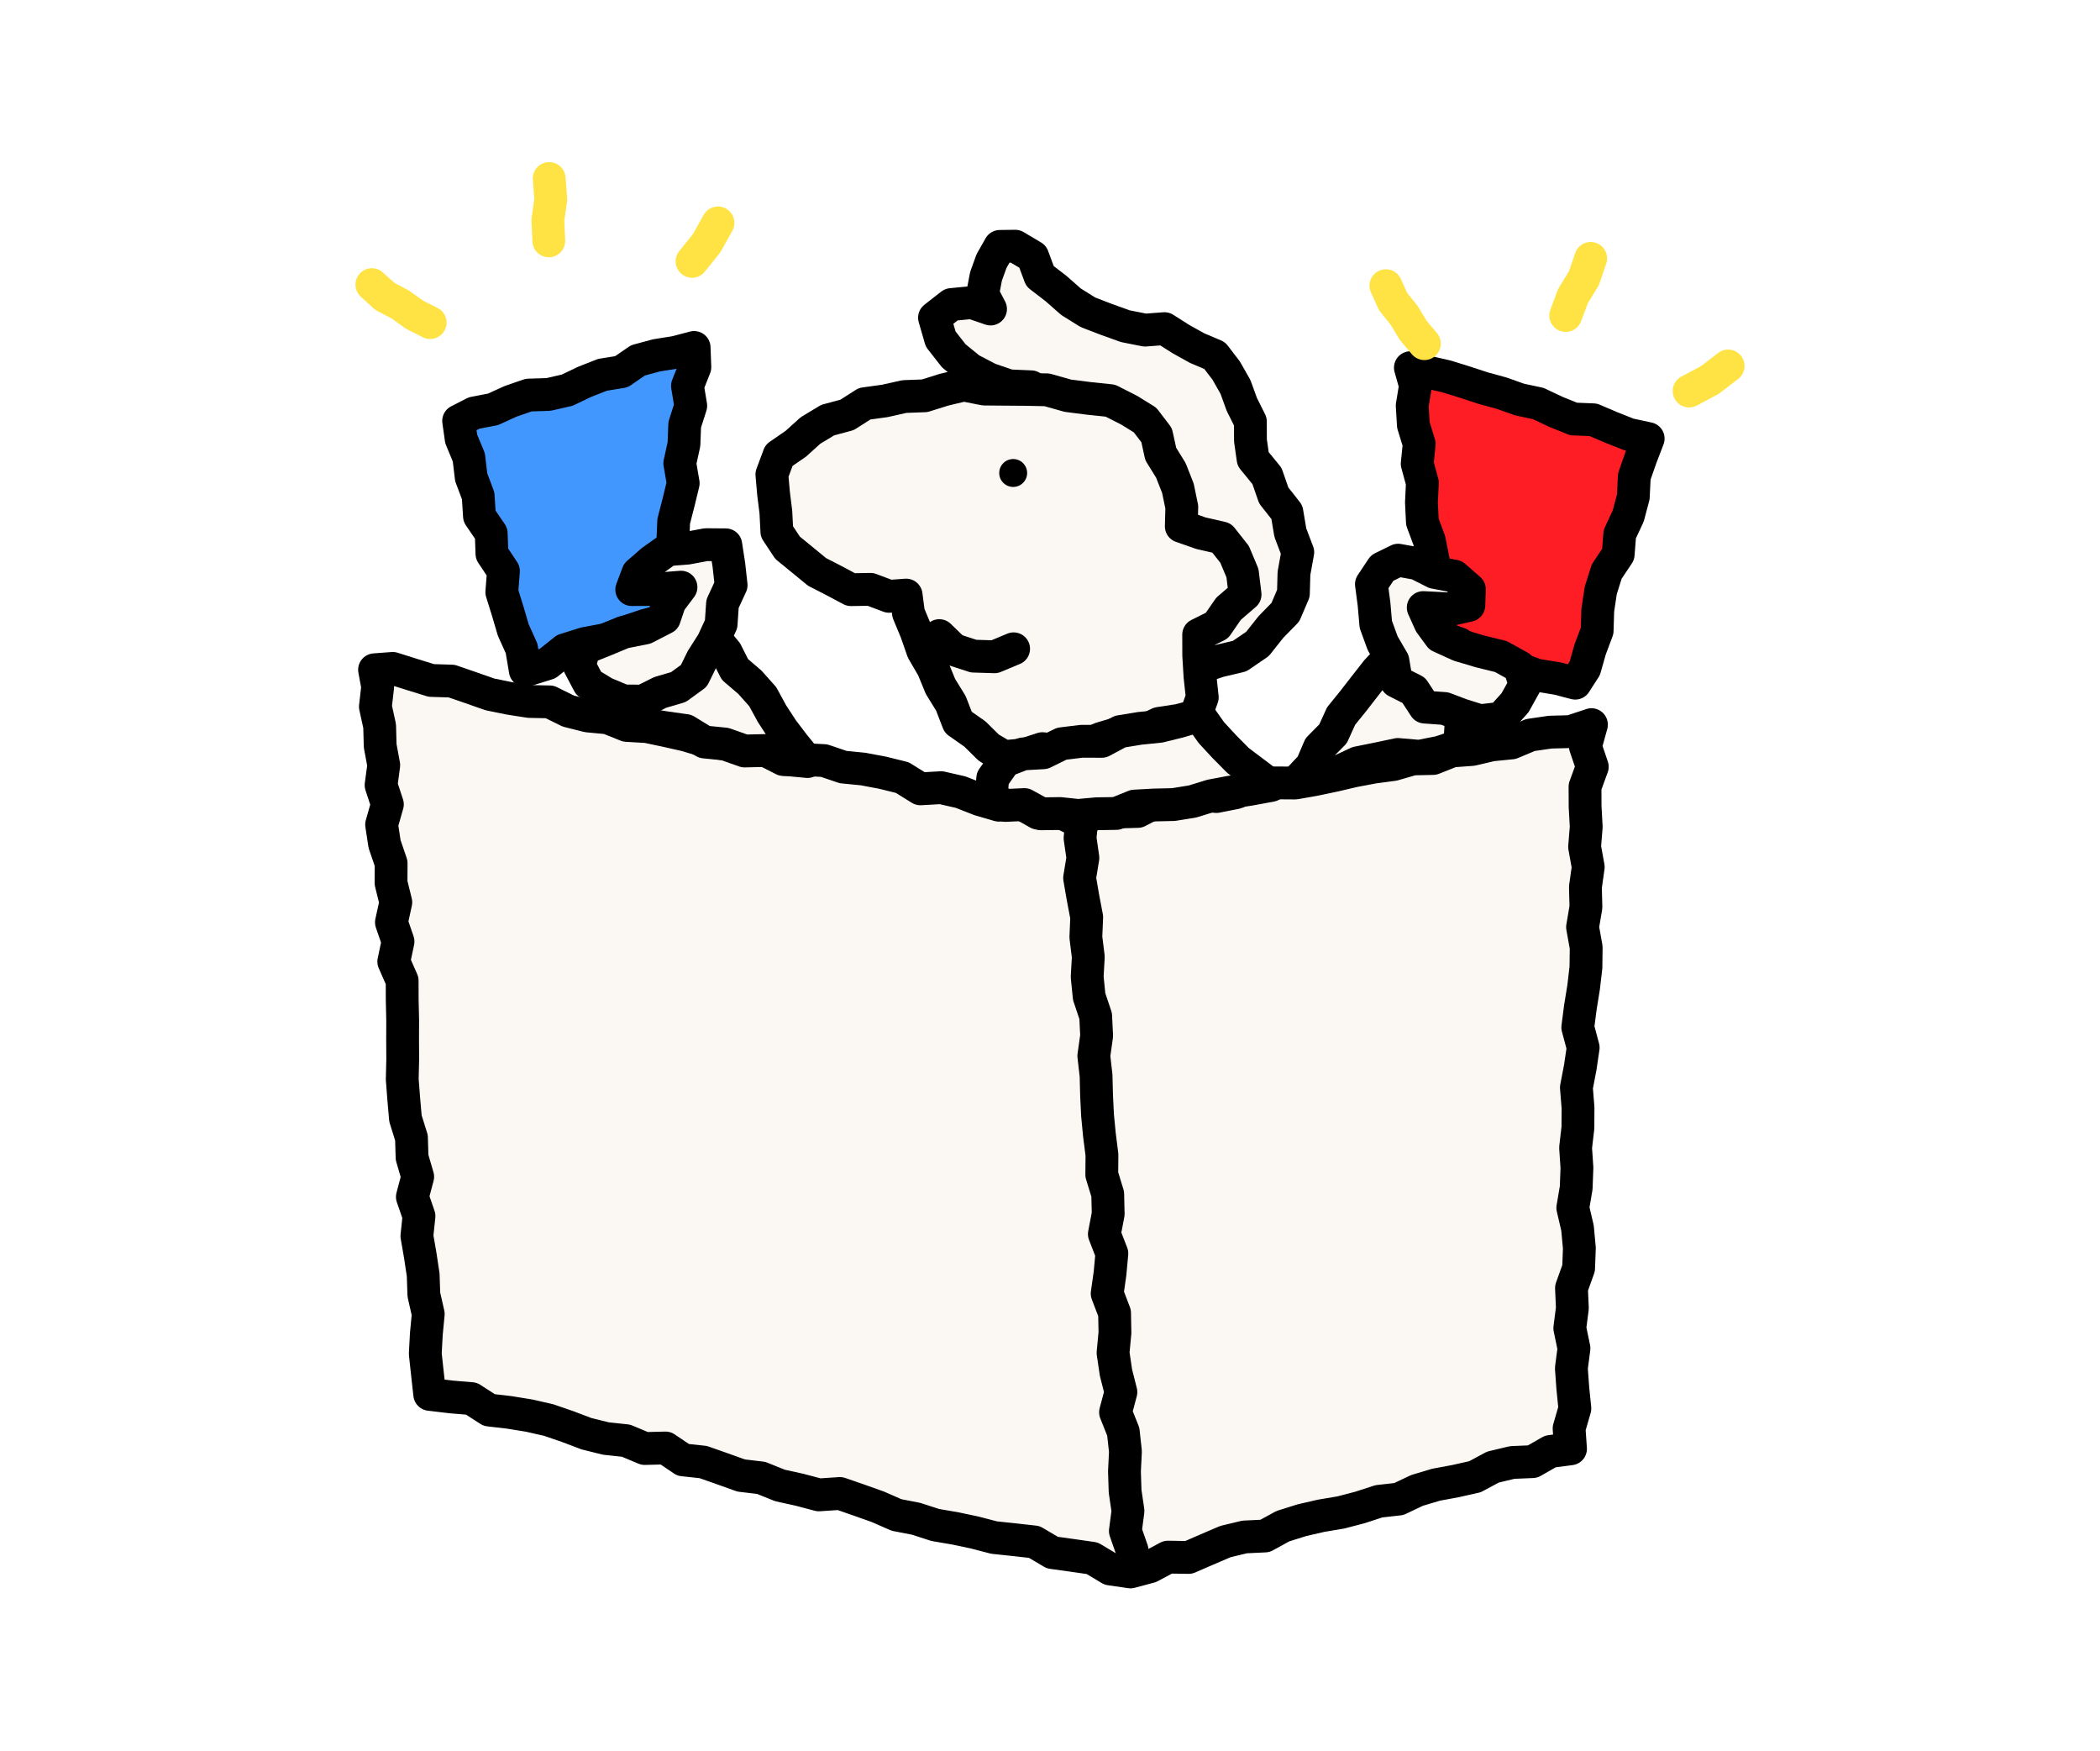
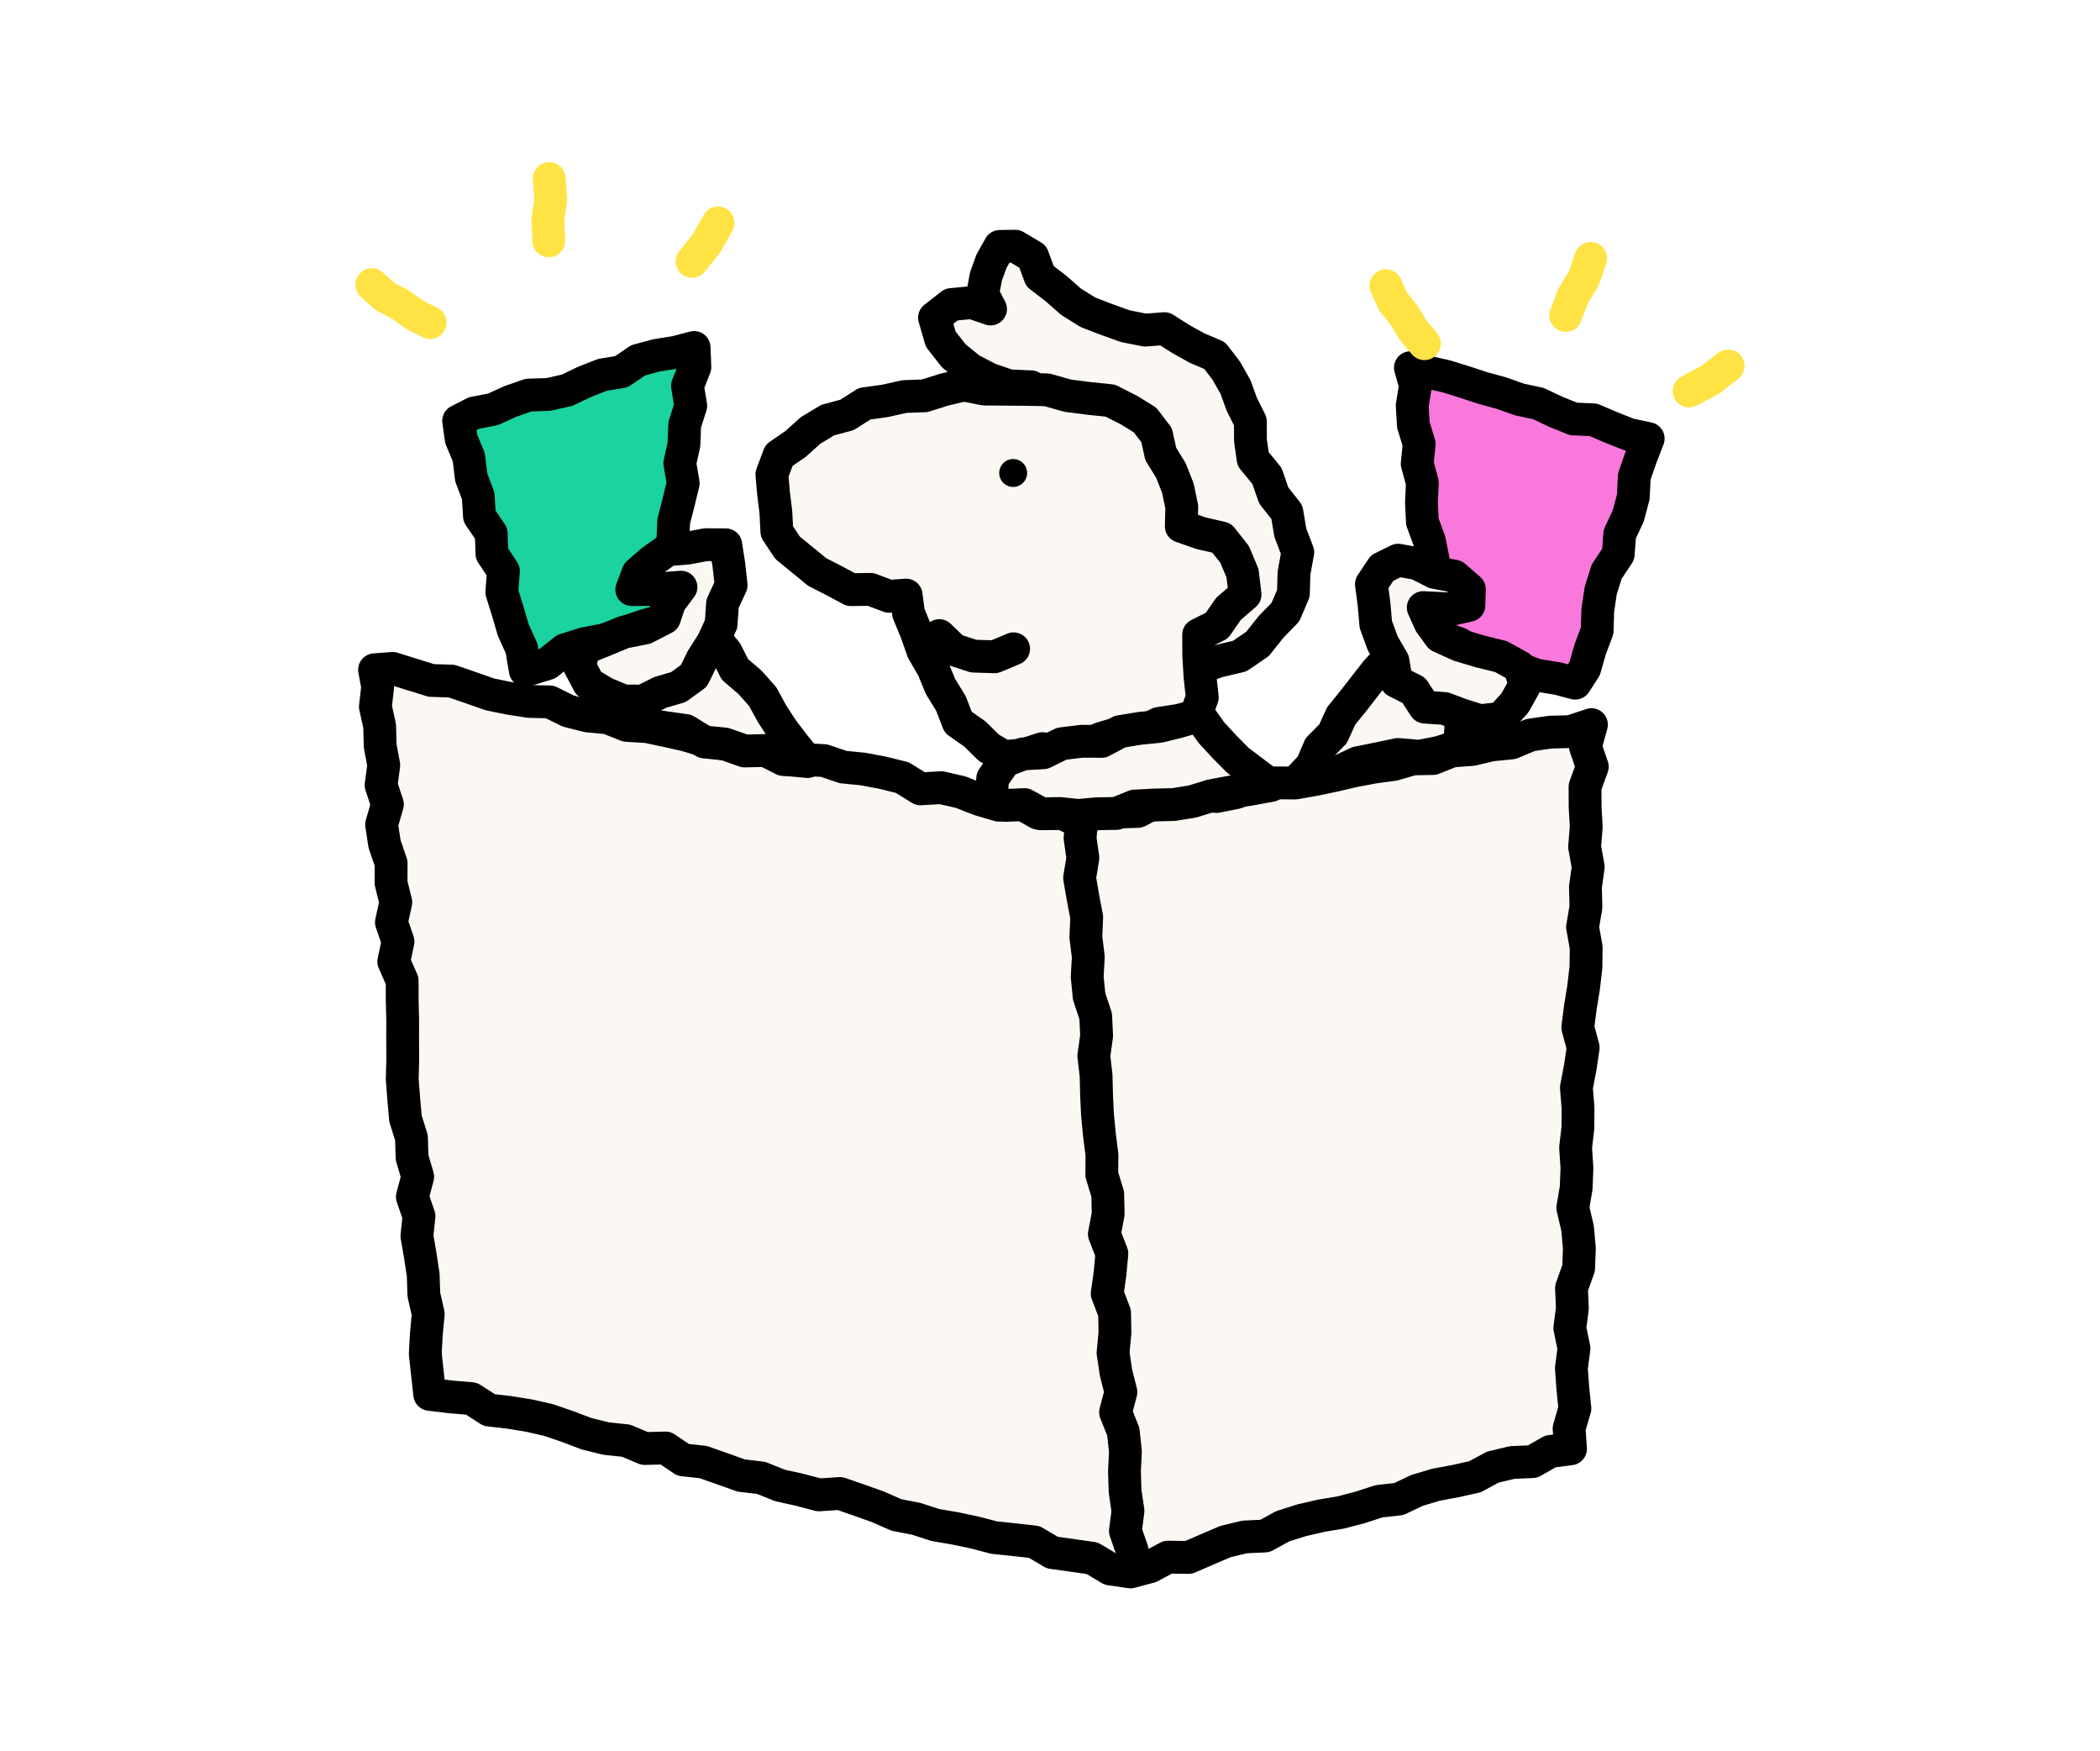
<svg xmlns="http://www.w3.org/2000/svg" width="96" height="80" viewBox="0 0 96 80" fill="none">
-   <path d="M30.46 28.32L29.484 28.585L28.578 28.888L27.687 29.232L26.736 29.41L25.823 29.696L25.033 30.327L24.014 30.645L23.843 29.631L23.465 28.797L23.209 27.928L22.94 27.064L23.015 26.1L22.489 25.309L22.456 24.377L21.918 23.589L21.86 22.662L21.541 21.813L21.432 20.901L21.083 20.058L20.966 19.237L21.677 18.874L22.539 18.708L23.342 18.342L24.168 18.056L25.072 18.028L25.927 17.833L26.723 17.452L27.54 17.131L28.41 16.989L29.165 16.469L30.011 16.241L30.884 16.102L31.731 15.88L31.766 16.779L31.427 17.636L31.577 18.546L31.301 19.41L31.267 20.301L31.076 21.174L31.232 22.085L31.021 22.956L30.797 23.826L30.76 24.716L30.571 25.59L30.579 26.486L30.459 27.369L30.46 28.32Z" fill="#4297FE" />
-   <path d="M30.46 28.32L29.484 28.585L28.578 28.888L27.687 29.232L26.736 29.41L25.823 29.696L25.033 30.327L24.014 30.645L23.843 29.631L23.465 28.797L23.209 27.928L22.94 27.064L23.015 26.1L22.489 25.309L22.456 24.377L21.918 23.589L21.86 22.662L21.541 21.813L21.432 20.901L21.083 20.058L20.966 19.237L21.677 18.874L22.539 18.708L23.342 18.342L24.168 18.056L25.072 18.028L25.927 17.833L26.723 17.452L27.54 17.131L28.41 16.989L29.165 16.469L30.011 16.241L30.884 16.102L31.731 15.88L31.766 16.779L31.427 17.636L31.577 18.546L31.301 19.41L31.267 20.301L31.076 21.174L31.232 22.085L31.021 22.956L30.797 23.826L30.76 24.716L30.571 25.59L30.579 26.486L30.459 27.369L30.46 28.32Z" stroke="black" stroke-width="1.5" stroke-linecap="round" stroke-linejoin="round" />
-   <path d="M54.764 30.538L55.712 30.213L56.673 29.985L57.486 29.429L58.1 28.655L58.759 27.981L59.127 27.12L59.153 26.2L59.327 25.239L58.987 24.346L58.829 23.406L58.229 22.645L57.918 21.751L57.284 20.977L57.164 20.135L57.16 19.264L56.77 18.486L56.479 17.684L56.056 16.94L55.529 16.25L54.721 15.907L53.988 15.499L53.233 15.02L52.346 15.087L51.443 14.908L50.583 14.599L49.735 14.273L48.962 13.791L48.28 13.191L47.542 12.623L47.209 11.726L46.411 11.252L45.707 11.261L45.326 11.934L45.075 12.629L44.921 13.434L45.282 14.123L44.426 13.828L43.49 13.918L42.72 14.519L43.003 15.497L43.603 16.263L44.35 16.872L45.21 17.321L46.13 17.634L47.136 17.678L47.564 18.523L48.145 19.261L48.46 20.16L49.02 20.912L49.58 21.664L49.854 22.587L50.559 23.251L51.053 24.041L51.293 24.986L51.787 25.776L52.416 26.488L52.83 27.327L53.507 28.009L53.918 28.851L54.319 29.7L54.764 30.538Z" fill="#FBF8F4" />
-   <path d="M54.764 30.538L55.712 30.213L56.673 29.985L57.486 29.429L58.1 28.655L58.759 27.981L59.127 27.12L59.153 26.2L59.327 25.239L58.987 24.346L58.829 23.406L58.229 22.645L57.918 21.751L57.284 20.977L57.164 20.135L57.16 19.264L56.77 18.486L56.479 17.684L56.056 16.94L55.529 16.25L54.721 15.907L53.988 15.499L53.233 15.02L52.346 15.087L51.443 14.908L50.583 14.599L49.735 14.273L48.962 13.791L48.28 13.191L47.542 12.623L47.209 11.726L46.411 11.252L45.707 11.261L45.326 11.934L45.075 12.629L44.921 13.434L45.282 14.123L44.426 13.828L43.49 13.918L42.72 14.519L43.003 15.497L43.603 16.263L44.35 16.872L45.21 17.321L46.13 17.634L47.136 17.678L47.564 18.523L48.145 19.261L48.46 20.16L49.02 20.912L49.58 21.664L49.854 22.587L50.559 23.251L51.053 24.041L51.293 24.986L51.787 25.776L52.416 26.488L52.83 27.327L53.507 28.009L53.918 28.851L54.319 29.7L54.764 30.538Z" stroke="black" stroke-width="1.5" stroke-linecap="round" stroke-linejoin="round" />
-   <path d="M17.122 30.61L17.265 31.388L17.161 32.297L17.355 33.183L17.379 34.083L17.543 34.97L17.421 35.883L17.709 36.761L17.445 37.685L17.58 38.575L17.88 39.451L17.876 40.352L18.094 41.237L17.894 42.154L18.195 43.031L18.001 43.949L18.384 44.819L18.387 45.72L18.408 46.62L18.405 47.522L18.41 48.423L18.388 49.327L18.457 50.223L18.535 51.118L18.81 51.998L18.837 52.898L19.095 53.78L18.851 54.701L19.154 55.579L19.058 56.489L19.212 57.378L19.346 58.269L19.376 59.169L19.577 60.054L19.49 60.963L19.441 61.87L19.538 62.766L19.645 63.727L20.627 63.844L21.552 63.921L22.364 64.444L23.282 64.55L24.188 64.697L25.082 64.9L25.951 65.199L26.812 65.525L27.699 65.745L28.619 65.843L29.473 66.201L30.424 66.177L31.229 66.721L32.148 66.82L33.015 67.125L33.882 67.435L34.798 67.544L35.655 67.889L36.549 68.086L37.435 68.32L38.396 68.256L39.265 68.557L40.131 68.865L40.982 69.238L41.882 69.413L42.755 69.696L43.661 69.851L44.557 70.04L45.443 70.271L46.365 70.368L47.282 70.471L48.105 70.958L49.017 71.085L49.929 71.216L50.751 71.707L51.68 71.841L52.572 71.603L53.391 71.165L54.336 71.18L55.176 70.815L56.017 70.455L56.898 70.243L57.827 70.199L58.644 69.751L59.509 69.479L60.394 69.275L61.292 69.124L62.171 68.895L63.033 68.614L63.946 68.511L64.778 68.116L65.647 67.856L66.542 67.69L67.427 67.491L68.246 67.051L69.129 66.84L70.059 66.801L70.874 66.336L71.795 66.215L71.73 65.285L71.994 64.374L71.901 63.454L71.834 62.535L71.953 61.621L71.762 60.7L71.88 59.786L71.839 58.868L72.165 57.96L72.2 57.044L72.115 56.125L71.899 55.202L72.054 54.289L72.089 53.374L72.027 52.455L72.133 51.541L72.138 50.623L72.064 49.704L72.239 48.792L72.374 47.879L72.127 46.954L72.245 46.041L72.393 45.127L72.5 44.212L72.511 43.295L72.345 42.373L72.5 41.459L72.476 40.541L72.605 39.627L72.439 38.706L72.513 37.791L72.462 36.871L72.458 35.953L72.79 35.044L72.475 34.117L72.752 33.118L71.791 33.437L70.867 33.461L69.962 33.593L69.099 33.954L68.187 34.044L67.296 34.253L66.379 34.32L65.512 34.665L64.587 34.685L63.704 34.94L62.797 35.061L61.898 35.23L61.006 35.439L60.111 35.627L59.211 35.786L58.281 35.78L57.368 35.869L56.503 36.227L55.605 36.404L54.659 36.3L53.775 36.555L52.862 36.647L52.013 37.085L51.087 37.111L50.163 37.145L49.278 37.513L48.407 37.107L47.458 37.166L46.622 36.693L45.663 36.8L44.781 36.542L43.916 36.203L43.024 35.999L42.076 36.052L41.25 35.538L40.361 35.318L39.461 35.148L38.544 35.057L37.671 34.761L36.745 34.713L35.809 34.712L34.965 34.278L34.078 34.044L33.149 34.006L32.244 33.865L31.363 33.599L30.47 33.397L29.574 33.208L28.648 33.154L27.785 32.808L26.866 32.721L25.977 32.497L25.13 32.078L24.197 32.059L23.291 31.918L22.393 31.735L21.522 31.429L20.648 31.128L19.718 31.099L18.839 30.827L17.953 30.548L17.122 30.61Z" fill="#9C81F6" />
-   <path d="M17.122 30.61L17.265 31.388L17.161 32.297L17.355 33.183L17.379 34.083L17.543 34.97L17.421 35.883L17.709 36.761L17.445 37.685L17.58 38.575L17.88 39.451L17.876 40.352L18.094 41.237L17.894 42.154L18.195 43.031L18.001 43.949L18.384 44.819L18.387 45.72L18.408 46.62L18.405 47.522L18.41 48.423L18.388 49.327L18.457 50.223L18.535 51.118L18.81 51.998L18.837 52.898L19.095 53.78L18.851 54.701L19.154 55.579L19.058 56.489L19.212 57.378L19.346 58.269L19.376 59.169L19.577 60.054L19.49 60.963L19.441 61.87L19.538 62.766L19.645 63.727L20.627 63.844L21.552 63.921L22.364 64.444L23.282 64.55L24.188 64.697L25.082 64.9L25.951 65.199L26.812 65.525L27.699 65.745L28.619 65.843L29.473 66.201L30.424 66.177L31.229 66.721L32.148 66.82L33.015 67.125L33.882 67.435L34.798 67.544L35.655 67.889L36.549 68.086L37.435 68.32L38.396 68.256L39.265 68.557L40.131 68.865L40.982 69.238L41.882 69.413L42.755 69.696L43.661 69.851L44.557 70.04L45.443 70.271L46.365 70.368L47.282 70.471L48.105 70.958L49.017 71.085L49.929 71.216L50.751 71.707L51.68 71.841L52.572 71.603L53.391 71.165L54.336 71.18L55.176 70.815L56.017 70.455L56.898 70.243L57.827 70.199L58.644 69.751L59.509 69.479L60.394 69.275L61.292 69.124L62.171 68.895L63.033 68.614L63.946 68.511L64.778 68.116L65.647 67.856L66.542 67.69L67.427 67.491L68.246 67.051L69.129 66.84L70.059 66.801L70.874 66.336L71.795 66.215L71.73 65.285L71.994 64.374L71.901 63.454L71.834 62.535L71.953 61.621L71.762 60.7L71.88 59.786L71.839 58.868L72.165 57.96L72.2 57.044L72.115 56.125L71.899 55.202L72.054 54.289L72.089 53.374L72.027 52.455L72.133 51.541L72.138 50.623L72.064 49.704L72.239 48.792L72.374 47.879L72.127 46.954L72.245 46.041L72.393 45.127L72.5 44.212L72.511 43.295L72.345 42.373L72.5 41.459L72.476 40.541L72.605 39.627L72.439 38.706L72.513 37.791L72.462 36.871L72.458 35.953L72.79 35.044L72.475 34.117L72.752 33.118L71.791 33.437L70.867 33.461L69.962 33.593L69.099 33.954L68.187 34.044L67.296 34.253L66.379 34.32L65.512 34.665L64.587 34.685L63.704 34.94L62.797 35.061L61.898 35.23L61.006 35.439L60.111 35.627L59.211 35.786L58.281 35.78L57.368 35.869L56.503 36.227L55.605 36.404L54.659 36.3L53.775 36.555L52.862 36.647L52.013 37.085L51.087 37.111L50.163 37.145L49.278 37.513L48.407 37.107L47.458 37.166L46.622 36.693L45.663 36.8L44.781 36.542L43.916 36.203L43.024 35.999L42.076 36.052L41.25 35.538L40.361 35.318L39.461 35.148L38.544 35.057L37.671 34.761L36.745 34.713L35.809 34.712L34.965 34.278L34.078 34.044L33.149 34.006L32.244 33.865L31.363 33.599L30.47 33.397L29.574 33.208L28.648 33.154L27.785 32.808L26.866 32.721L25.977 32.497L25.13 32.078L24.197 32.059L23.291 31.918L22.393 31.735L21.522 31.429L20.648 31.128L19.718 31.099L18.839 30.827L17.953 30.548L17.122 30.61Z" fill="#FBF8F4" stroke="black" stroke-width="1.5" stroke-linecap="round" stroke-linejoin="round" />
-   <path d="M49.459 37.392L49.374 38.306L49.504 39.206L49.353 40.126L49.508 41.023L49.678 41.919L49.639 42.831L49.751 43.732L49.699 44.645L49.79 45.548L50.088 46.435L50.132 47.34L50.003 48.257L50.106 49.16L50.129 50.066L50.173 50.971L50.26 51.874L50.375 52.774L50.367 53.684L50.639 54.573L50.66 55.481L50.485 56.402L50.828 57.287L50.744 58.201L50.613 59.12L50.952 60.005L50.969 60.913L50.882 61.828L51.015 62.728L51.241 63.622L50.996 64.547L51.349 65.432L51.449 66.334L51.404 67.246L51.433 68.154L51.565 69.053L51.445 69.971L51.755 70.86L51.84 71.765" fill="#9C81F6" />
-   <path d="M49.459 37.392L49.374 38.306L49.504 39.206L49.353 40.126L49.508 41.023L49.678 41.919L49.639 42.831L49.751 43.732L49.699 44.645L49.79 45.548L50.088 46.435L50.132 47.34L50.003 48.257L50.106 49.16L50.129 50.066L50.173 50.971L50.26 51.874L50.375 52.774L50.367 53.684L50.639 54.573L50.66 55.481L50.485 56.402L50.828 57.287L50.744 58.201L50.613 59.12L50.952 60.005L50.969 60.913L50.882 61.828L51.015 62.728L51.241 63.622L50.996 64.547L51.349 65.432L51.449 66.334L51.404 67.246L51.433 68.154L51.565 69.053L51.445 69.971L51.755 70.86L51.84 71.765" stroke="black" stroke-width="1.5" stroke-linecap="round" stroke-linejoin="round" />
-   <path d="M45.905 17.789L44.996 17.781L44.056 17.596L43.155 17.811L42.268 18.089L41.343 18.123L40.446 18.324L39.526 18.45L38.724 18.962L37.835 19.201L37.05 19.675L36.38 20.281L35.612 20.809L35.286 21.684L35.363 22.561L35.468 23.4L35.514 24.296L36.005 25.036L36.685 25.591L37.351 26.138L38.121 26.533L38.902 26.949L39.794 26.935L40.643 27.254L41.423 27.197L41.531 28.025L41.886 28.879L42.186 29.741L42.65 30.538L42.994 31.375L43.469 32.144L43.804 33.011L44.57 33.548L45.201 34.171L45.896 34.58L46.782 34.499L47.651 34.215L48.601 34.315L49.486 34.104L50.339 33.745L51.212 33.484L52.139 33.471L52.98 33.062L53.881 32.924L54.654 32.723L54.961 31.873L54.857 30.917L54.799 29.96L54.796 29.006L55.631 28.59L56.16 27.824L56.918 27.171L56.799 26.194L56.438 25.334L55.846 24.586L54.905 24.371L54.002 24.055L54.025 23.173L53.848 22.317L53.527 21.5L53.063 20.749L52.874 19.888L52.346 19.197L51.631 18.754L50.761 18.311L49.78 18.208L48.813 18.085L47.86 17.816L46.878 17.796L45.905 17.789Z" fill="#FBF8F4" />
-   <path d="M45.905 17.789L44.996 17.781L44.056 17.596L43.155 17.811L42.268 18.089L41.343 18.123L40.446 18.324L39.526 18.45L38.724 18.962L37.835 19.201L37.05 19.675L36.38 20.281L35.612 20.809L35.286 21.684L35.363 22.561L35.468 23.4L35.514 24.296L36.005 25.036L36.685 25.591L37.351 26.138L38.121 26.533L38.902 26.949L39.794 26.935L40.643 27.254L41.423 27.197L41.531 28.025L41.886 28.879L42.186 29.741L42.65 30.538L42.994 31.375L43.469 32.144L43.804 33.011L44.57 33.548L45.201 34.171L45.896 34.58L46.782 34.499L47.651 34.215L48.601 34.315L49.486 34.104L50.339 33.745L51.212 33.484L52.139 33.471L52.98 33.062L53.881 32.924L54.654 32.723L54.961 31.873L54.857 30.917L54.799 29.96L54.796 29.006L55.631 28.59L56.16 27.824L56.918 27.171L56.799 26.194L56.438 25.334L55.846 24.586L54.905 24.371L54.002 24.055L54.025 23.173L53.848 22.317L53.527 21.5L53.063 20.749L52.874 19.888L52.346 19.197L51.631 18.754L50.761 18.311L49.78 18.208L48.813 18.085L47.86 17.816L46.878 17.796L45.905 17.789Z" stroke="black" stroke-width="1.5" stroke-linecap="round" stroke-linejoin="round" />
+   <path d="M30.46 28.32L29.485 28.585L28.578 28.888L27.687 29.232L26.736 29.41L25.823 29.696L25.033 30.327L24.014 30.645L23.843 29.631L23.465 28.797L23.209 27.928L22.94 27.064L23.015 26.1L22.489 25.309L22.456 24.377L21.918 23.589L21.86 22.662L21.541 21.813L21.433 20.901L21.083 20.058L20.966 19.237L21.677 18.874L22.539 18.708L23.342 18.342L24.168 18.056L25.072 18.028L25.927 17.833L26.724 17.452L27.541 17.131L28.41 16.989L29.166 16.469L30.011 16.241L30.884 16.102L31.731 15.88L31.766 16.779L31.427 17.636L31.577 18.546L31.301 19.41L31.267 20.301L31.077 21.174L31.232 22.085L31.021 22.956L30.797 23.826L30.76 24.716L30.571 25.59L30.579 26.486L30.459 27.369L30.46 28.32Z" fill="#1AD39E" />
+   <path d="M30.46 28.32L29.485 28.585L28.578 28.888L27.687 29.232L26.736 29.41L25.823 29.696L25.033 30.327L24.014 30.645L23.843 29.631L23.465 28.797L23.209 27.928L22.94 27.064L23.015 26.1L22.489 25.309L22.456 24.377L21.918 23.589L21.86 22.662L21.541 21.813L21.433 20.901L21.083 20.058L20.966 19.237L21.677 18.874L22.539 18.708L23.342 18.342L24.168 18.056L25.072 18.028L25.927 17.833L26.724 17.452L27.541 17.131L28.41 16.989L29.166 16.469L30.011 16.241L30.884 16.102L31.731 15.88L31.766 16.779L31.427 17.636L31.577 18.546L31.301 19.41L31.267 20.301L31.077 21.174L31.232 22.085L31.021 22.956L30.797 23.826L30.76 24.716L30.571 25.59L30.579 26.486L30.459 27.369L30.46 28.32Z" stroke="black" stroke-width="1.5" stroke-linecap="round" stroke-linejoin="round" />
+   <path d="M54.764 30.538L55.712 30.213L56.674 29.985L57.487 29.429L58.101 28.655L58.759 27.981L59.127 27.12L59.153 26.2L59.327 25.239L58.987 24.346L58.829 23.406L58.229 22.645L57.918 21.751L57.284 20.977L57.164 20.135L57.16 19.264L56.771 18.486L56.479 17.684L56.056 16.94L55.529 16.25L54.721 15.907L53.988 15.499L53.233 15.02L52.346 15.087L51.443 14.908L50.583 14.599L49.735 14.273L48.962 13.791L48.28 13.191L47.542 12.623L47.21 11.726L46.412 11.252L45.707 11.261L45.326 11.934L45.075 12.629L44.922 13.434L45.282 14.123L44.426 13.828L43.491 13.918L42.72 14.519L43.003 15.497L43.603 16.263L44.35 16.872L45.21 17.321L46.13 17.634L47.137 17.678L47.564 18.523L48.145 19.261L48.46 20.16L49.02 20.912L49.58 21.664L49.855 22.587L50.559 23.251L51.053 24.041L51.293 24.986L51.787 25.776L52.416 26.488L52.83 27.327L53.507 28.009L53.918 28.851L54.319 29.7L54.764 30.538Z" fill="#FBF8F4" />
+   <path d="M54.764 30.538L55.712 30.213L56.674 29.985L57.487 29.429L58.101 28.655L58.759 27.981L59.127 27.12L59.153 26.2L59.327 25.239L58.987 24.346L58.829 23.406L58.229 22.645L57.918 21.751L57.284 20.977L57.164 20.135L57.16 19.264L56.771 18.486L56.479 17.684L56.056 16.94L55.529 16.25L54.721 15.907L53.988 15.499L53.233 15.02L52.346 15.087L51.443 14.908L50.583 14.599L49.735 14.273L48.962 13.791L48.28 13.191L47.542 12.623L47.21 11.726L46.412 11.252L45.707 11.261L45.326 11.934L45.075 12.629L44.922 13.434L45.282 14.123L44.426 13.828L43.491 13.918L42.72 14.519L43.003 15.497L43.603 16.263L44.35 16.872L45.21 17.321L46.13 17.634L47.137 17.678L47.564 18.523L48.145 19.261L48.46 20.16L49.02 20.912L49.58 21.664L49.855 22.587L50.559 23.251L51.053 24.041L51.293 24.986L51.787 25.776L52.416 26.488L52.83 27.327L53.507 28.009L53.918 28.851L54.319 29.7L54.764 30.538Z" stroke="black" stroke-width="1.5" stroke-linecap="round" stroke-linejoin="round" />
+   <path d="M17.122 30.61L17.265 31.388L17.161 32.297L17.355 33.183L17.379 34.083L17.543 34.97L17.421 35.883L17.71 36.761L17.445 37.685L17.58 38.575L17.88 39.451L17.876 40.352L18.094 41.237L17.894 42.154L18.195 43.031L18.001 43.949L18.384 44.819L18.387 45.72L18.408 46.62L18.406 47.522L18.411 48.423L18.388 49.327L18.457 50.223L18.535 51.118L18.81 51.998L18.837 52.898L19.095 53.78L18.851 54.701L19.154 55.579L19.059 56.489L19.212 57.378L19.346 58.269L19.376 59.169L19.577 60.054L19.49 60.963L19.441 61.87L19.538 62.766L19.645 63.727L20.627 63.844L21.552 63.921L22.364 64.444L23.282 64.55L24.188 64.697L25.082 64.9L25.951 65.199L26.812 65.525L27.699 65.745L28.62 65.843L29.473 66.201L30.424 66.177L31.229 66.721L32.148 66.82L33.016 67.125L33.882 67.435L34.798 67.544L35.656 67.889L36.549 68.086L37.436 68.32L38.396 68.256L39.265 68.557L40.131 68.865L40.982 69.238L41.882 69.413L42.756 69.696L43.661 69.851L44.557 70.04L45.443 70.271L46.365 70.368L47.283 70.471L48.105 70.958L49.017 71.085L49.929 71.216L50.751 71.707L51.68 71.841L52.572 71.603L53.391 71.165L54.336 71.18L55.176 70.815L56.017 70.455L56.898 70.243L57.827 70.199L58.644 69.751L59.509 69.479L60.394 69.275L61.293 69.124L62.171 68.895L63.034 68.614L63.946 68.511L64.778 68.116L65.647 67.856L66.542 67.69L67.427 67.491L68.247 67.051L69.129 66.84L70.059 66.801L70.874 66.336L71.795 66.215L71.73 65.285L71.995 64.374L71.901 63.454L71.834 62.535L71.953 61.621L71.763 60.7L71.88 59.786L71.84 58.868L72.165 57.96L72.2 57.044L72.116 56.125L71.899 55.202L72.054 54.289L72.089 53.374L72.027 52.455L72.133 51.541L72.138 50.623L72.064 49.704L72.239 48.792L72.374 47.879L72.127 46.954L72.245 46.041L72.393 45.127L72.5 44.212L72.511 43.295L72.345 42.373L72.5 41.459L72.476 40.541L72.605 39.627L72.44 38.706L72.513 37.791L72.462 36.871L72.459 35.953L72.79 35.044L72.475 34.117L72.752 33.118L71.792 33.437L70.868 33.461L69.962 33.593L69.099 33.954L68.187 34.044L67.296 34.253L66.379 34.32L65.512 34.665L64.587 34.685L63.704 34.94L62.797 35.061L61.898 35.23L61.007 35.439L60.111 35.627L59.211 35.786L58.281 35.78L57.368 35.869L56.503 36.227L55.606 36.404L54.659 36.3L53.775 36.555L52.862 36.647L52.013 37.085L51.087 37.111L50.163 37.145L49.278 37.513L48.407 37.107L47.458 37.166L46.622 36.693L45.663 36.8L44.782 36.542L43.917 36.203L43.024 35.999L42.076 36.052L41.25 35.538L40.362 35.318L39.462 35.148L38.544 35.057L37.671 34.761L36.745 34.713L35.809 34.712L34.965 34.278L34.078 34.044L33.149 34.006L32.244 33.865L31.363 33.599L30.47 33.397L29.574 33.208L28.649 33.154L27.785 32.808L26.866 32.721L25.977 32.497L25.13 32.078L24.197 32.059L23.291 31.918L22.393 31.735L21.522 31.429L20.648 31.128L19.718 31.099L18.839 30.827L17.953 30.548L17.122 30.61Z" fill="#9C81F6" />
+   <path d="M17.122 30.61L17.265 31.388L17.161 32.297L17.355 33.183L17.379 34.083L17.543 34.97L17.421 35.883L17.71 36.761L17.445 37.685L17.58 38.575L17.88 39.451L17.876 40.352L18.094 41.237L17.894 42.154L18.195 43.031L18.001 43.949L18.384 44.819L18.387 45.72L18.408 46.62L18.406 47.522L18.411 48.423L18.388 49.327L18.457 50.223L18.535 51.118L18.81 51.998L18.837 52.898L19.095 53.78L18.851 54.701L19.154 55.579L19.059 56.489L19.212 57.378L19.346 58.269L19.376 59.169L19.577 60.054L19.49 60.963L19.441 61.87L19.538 62.766L19.645 63.727L20.627 63.844L21.552 63.921L22.364 64.444L23.282 64.55L24.188 64.697L25.082 64.9L25.951 65.199L26.812 65.525L27.699 65.745L28.62 65.843L29.473 66.201L30.424 66.177L31.229 66.721L32.148 66.82L33.016 67.125L33.882 67.435L34.798 67.544L35.656 67.889L36.549 68.086L37.436 68.32L38.396 68.256L39.265 68.557L40.131 68.865L40.982 69.238L41.882 69.413L42.756 69.696L43.661 69.851L44.557 70.04L45.443 70.271L46.365 70.368L47.283 70.471L48.105 70.958L49.017 71.085L49.929 71.216L50.751 71.707L51.68 71.841L52.572 71.603L53.391 71.165L54.336 71.18L55.176 70.815L56.017 70.455L56.898 70.243L57.827 70.199L58.644 69.751L59.509 69.479L60.394 69.275L61.293 69.124L62.171 68.895L63.034 68.614L63.946 68.511L64.778 68.116L65.647 67.856L66.542 67.69L67.427 67.491L68.247 67.051L69.129 66.84L70.059 66.801L70.874 66.336L71.795 66.215L71.73 65.285L71.995 64.374L71.901 63.454L71.834 62.535L71.953 61.621L71.763 60.7L71.88 59.786L71.84 58.868L72.165 57.96L72.2 57.044L72.116 56.125L71.899 55.202L72.054 54.289L72.089 53.374L72.027 52.455L72.133 51.541L72.138 50.623L72.064 49.704L72.239 48.792L72.374 47.879L72.127 46.954L72.245 46.041L72.393 45.127L72.5 44.212L72.511 43.295L72.345 42.373L72.5 41.459L72.476 40.541L72.605 39.627L72.44 38.706L72.513 37.791L72.462 36.871L72.459 35.953L72.79 35.044L72.475 34.117L72.752 33.118L71.792 33.437L70.868 33.461L69.962 33.593L69.099 33.954L68.187 34.044L67.296 34.253L66.379 34.32L65.512 34.665L64.587 34.685L63.704 34.94L62.797 35.061L61.898 35.23L61.007 35.439L60.111 35.627L59.211 35.786L58.281 35.78L57.368 35.869L56.503 36.227L55.606 36.404L54.659 36.3L53.775 36.555L52.862 36.647L52.013 37.085L51.087 37.111L50.163 37.145L49.278 37.513L48.407 37.107L47.458 37.166L46.622 36.693L45.663 36.8L44.782 36.542L43.917 36.203L43.024 35.999L42.076 36.052L41.25 35.538L40.362 35.318L39.462 35.148L38.544 35.057L37.671 34.761L36.745 34.713L35.809 34.712L34.965 34.278L34.078 34.044L33.149 34.006L32.244 33.865L31.363 33.599L30.47 33.397L29.574 33.208L28.649 33.154L27.785 32.808L26.866 32.721L25.977 32.497L25.13 32.078L24.197 32.059L23.291 31.918L22.393 31.735L21.522 31.429L20.648 31.128L19.718 31.099L18.839 30.827L17.953 30.548L17.122 30.61Z" fill="#FBF8F4" stroke="black" stroke-width="1.5" stroke-linecap="round" stroke-linejoin="round" />
+   <path d="M49.459 37.392L49.374 38.306L49.504 39.206L49.353 40.126L49.508 41.023L49.678 41.919L49.639 42.831L49.751 43.732L49.7 44.645L49.79 45.548L50.088 46.435L50.132 47.34L50.003 48.257L50.107 49.16L50.129 50.066L50.173 50.971L50.261 51.874L50.375 52.774L50.368 53.684L50.639 54.573L50.66 55.481L50.485 56.402L50.828 57.287L50.745 58.201L50.614 59.12L50.953 60.005L50.969 60.913L50.882 61.828L51.016 62.728L51.241 63.622L50.997 64.547L51.35 65.432L51.449 66.334L51.404 67.246L51.433 68.154L51.565 69.053L51.446 69.971L51.756 70.86L51.84 71.765" fill="#9C81F6" />
+   <path d="M49.459 37.392L49.374 38.306L49.504 39.206L49.353 40.126L49.508 41.023L49.678 41.919L49.639 42.831L49.751 43.732L49.7 44.645L49.79 45.548L50.088 46.435L50.132 47.34L50.003 48.257L50.107 49.16L50.129 50.066L50.173 50.971L50.261 51.874L50.375 52.774L50.368 53.684L50.639 54.573L50.66 55.481L50.485 56.402L50.828 57.287L50.745 58.201L50.614 59.12L50.953 60.005L50.969 60.913L50.882 61.828L51.016 62.728L51.241 63.622L50.997 64.547L51.35 65.432L51.449 66.334L51.404 67.246L51.433 68.154L51.565 69.053L51.446 69.971L51.756 70.86L51.84 71.765" stroke="black" stroke-width="1.5" stroke-linecap="round" stroke-linejoin="round" />
+   <path d="M45.905 17.789L44.996 17.781L44.057 17.596L43.155 17.811L42.268 18.089L41.344 18.123L40.446 18.324L39.526 18.45L38.724 18.962L37.835 19.201L37.05 19.675L36.38 20.281L35.613 20.809L35.286 21.684L35.363 22.561L35.468 23.4L35.514 24.296L36.005 25.036L36.685 25.591L37.351 26.138L38.121 26.533L38.902 26.949L39.794 26.935L40.643 27.254L41.423 27.197L41.532 28.025L41.886 28.879L42.186 29.741L42.65 30.538L42.994 31.375L43.469 32.144L43.804 33.011L44.57 33.548L45.201 34.171L45.896 34.58L46.782 34.499L47.651 34.215L48.601 34.315L49.486 34.104L50.339 33.745L51.212 33.484L52.139 33.471L52.98 33.062L53.881 32.924L54.654 32.723L54.962 31.873L54.857 30.917L54.799 29.96L54.796 29.006L55.631 28.59L56.16 27.824L56.918 27.171L56.8 26.194L56.438 25.334L55.846 24.586L54.905 24.371L54.002 24.055L54.025 23.173L53.848 22.317L53.527 21.5L53.063 20.749L52.874 19.888L52.346 19.197L51.631 18.754L50.761 18.311L49.78 18.208L48.813 18.085L47.86 17.816L46.878 17.796L45.905 17.789Z" fill="#FBF8F4" />
+   <path d="M45.905 17.789L44.996 17.781L44.057 17.596L43.155 17.811L42.268 18.089L41.344 18.123L40.446 18.324L39.526 18.45L38.724 18.962L37.835 19.201L37.05 19.675L36.38 20.281L35.613 20.809L35.286 21.684L35.363 22.561L35.468 23.4L35.514 24.296L36.005 25.036L36.685 25.591L37.351 26.138L38.121 26.533L38.902 26.949L39.794 26.935L40.643 27.254L41.423 27.197L41.532 28.025L41.886 28.879L42.186 29.741L42.65 30.538L42.994 31.375L43.469 32.144L43.804 33.011L44.57 33.548L45.201 34.171L45.896 34.58L46.782 34.499L47.651 34.215L48.601 34.315L49.486 34.104L50.339 33.745L51.212 33.484L52.139 33.471L52.98 33.062L53.881 32.924L54.654 32.723L54.962 31.873L54.857 30.917L54.799 29.96L54.796 29.006L55.631 28.59L56.16 27.824L56.918 27.171L56.8 26.194L56.438 25.334L55.846 24.586L54.905 24.371L54.002 24.055L54.025 23.173L53.848 22.317L53.527 21.5L53.063 20.749L52.874 19.888L52.346 19.197L51.631 18.754L50.761 18.311L49.78 18.208L48.813 18.085L47.86 17.816L46.878 17.796L45.905 17.789Z" stroke="black" stroke-width="1.5" stroke-linecap="round" stroke-linejoin="round" />
  <path d="M46.955 21.617C46.955 21.969 46.67 22.255 46.317 22.255C45.964 22.255 45.679 21.97 45.679 21.617C45.679 21.264 45.964 20.979 46.317 20.979C46.67 20.979 46.955 21.264 46.955 21.617Z" fill="black" />
-   <path d="M42.94 29.049L43.606 29.694L44.508 29.987L45.463 30.017L46.337 29.652" stroke="black" stroke-width="1.5" stroke-linecap="round" stroke-linejoin="round" />
-   <path d="M45.938 34.779L45.382 35.569L45.306 36.465L45.965 36.81L46.834 36.771L47.603 37.193L48.466 37.181L49.281 37.268L50.137 37.191L51.029 37.177L51.864 36.84L52.75 36.791L53.642 36.771L54.513 36.631L55.36 36.369L56.227 36.205L57.101 36.081L58.108 35.895L57.29 35.278L56.588 34.749L55.972 34.126L55.377 33.483L54.825 32.705L53.894 32.979L53.011 33.196L52.102 33.288L51.205 33.435L50.37 33.881L49.44 33.879L48.535 33.99L47.694 34.403L46.772 34.455L45.938 34.779Z" fill="#FBF8F4" />
-   <path d="M45.938 34.779L45.382 35.569L45.306 36.465L45.965 36.81L46.834 36.771L47.603 37.193L48.466 37.181L49.281 37.268L50.137 37.191L51.029 37.177L51.864 36.84L52.75 36.791L53.642 36.771L54.513 36.631L55.36 36.369L56.227 36.205L57.101 36.081L58.108 35.895L57.29 35.278L56.588 34.749L55.972 34.126L55.377 33.483L54.825 32.705L53.894 32.979L53.011 33.196L52.102 33.288L51.205 33.435L50.37 33.881L49.44 33.879L48.535 33.99L47.694 34.403L46.772 34.455L45.938 34.779Z" stroke="black" stroke-width="1.5" stroke-linecap="round" stroke-linejoin="round" />
-   <path d="M36.916 34.805L36.3 34.048L35.769 33.35L35.29 32.615L34.867 31.839L34.281 31.181L33.597 30.596L33.195 29.802L32.668 29.17L31.857 29.197L31.167 29.721L30.38 29.979L29.647 30.39L28.787 30.495L29.146 31.361L29.342 32.256L29.529 33.107L30.416 33.257L31.349 33.388L32.2 33.91L33.143 34.005L34.037 34.322L35.005 34.3L35.876 34.707L36.916 34.805Z" fill="#FBF8F4" />
-   <path d="M36.916 34.805L36.3 34.048L35.769 33.35L35.29 32.615L34.867 31.839L34.281 31.181L33.597 30.596L33.195 29.802L32.668 29.17L31.857 29.197L31.167 29.721L30.38 29.979L29.647 30.39L28.787 30.495L29.146 31.361L29.342 32.256L29.529 33.107L30.416 33.257L31.349 33.388L32.2 33.91L33.143 34.005L34.037 34.322L35.005 34.3L35.876 34.707L36.916 34.805Z" stroke="black" stroke-width="1.5" stroke-linecap="round" stroke-linejoin="round" />
-   <path d="M32.099 30.114L32.583 29.355L32.966 28.522L33.029 27.594L33.423 26.744L33.321 25.827L33.179 24.9L32.274 24.893L31.426 25.051L30.526 25.123L29.799 25.641L29.162 26.196L28.88 26.946L29.76 26.942L31.131 26.835L30.619 27.516L30.373 28.246L29.488 28.701L28.514 28.895L27.599 29.275L26.723 29.624L26.477 30.411L26.911 31.233L27.647 31.679L28.506 32.036L29.386 32.042L30.179 31.646L31.016 31.4L31.721 30.886L32.099 30.114Z" fill="#FBF8F4" />
-   <path d="M32.099 30.114L32.583 29.355L32.966 28.522L33.029 27.594L33.423 26.744L33.321 25.827L33.179 24.9L32.274 24.893L31.426 25.051L30.526 25.123L29.799 25.641L29.162 26.196L28.88 26.946L29.76 26.942L31.131 26.835L30.619 27.516L30.373 28.246L29.488 28.701L28.514 28.895L27.599 29.275L26.723 29.624L26.477 30.411L26.911 31.233L27.647 31.679L28.506 32.036L29.386 32.042L30.179 31.646L31.016 31.4L31.721 30.886L32.099 30.114Z" stroke="black" stroke-width="1.5" stroke-linecap="round" stroke-linejoin="round" />
-   <path d="M65.823 29.106L66.702 29.416L67.525 29.95L68.483 30.109L69.347 30.529L70.246 30.856L71.205 31.012L72.01 31.223L72.446 30.546L72.694 29.676L73.013 28.825L73.041 27.89L73.176 26.988L73.448 26.124L73.975 25.333L74.046 24.411L74.434 23.58L74.666 22.705L74.711 21.775L75.01 20.918L75.345 20.044L74.462 19.855L73.646 19.532L72.838 19.186L71.936 19.149L71.123 18.822L70.325 18.443L69.467 18.26L68.642 17.968L67.799 17.737L66.968 17.465L66.132 17.205L65.278 17.01L64.475 16.804L64.707 17.626L64.558 18.536L64.611 19.425L64.878 20.29L64.786 21.195L65.023 22.062L64.98 22.961L65.023 23.851L65.342 24.711L65.514 25.586L65.678 26.462L65.608 27.365L65.617 28.261L65.823 29.106Z" fill="#FF1D25" />
-   <path d="M65.823 29.106L66.702 29.416L67.525 29.95L68.483 30.109L69.347 30.529L70.246 30.856L71.205 31.012L72.01 31.223L72.446 30.546L72.694 29.676L73.013 28.825L73.041 27.89L73.176 26.988L73.448 26.124L73.975 25.333L74.046 24.411L74.434 23.58L74.666 22.705L74.711 21.775L75.01 20.918L75.345 20.044L74.462 19.855L73.646 19.532L72.838 19.186L71.936 19.149L71.123 18.822L70.325 18.443L69.467 18.26L68.642 17.968L67.799 17.737L66.968 17.465L66.132 17.205L65.278 17.01L64.475 16.804L64.707 17.626L64.558 18.536L64.611 19.425L64.878 20.29L64.786 21.195L65.023 22.062L64.98 22.961L65.023 23.851L65.342 24.711L65.514 25.586L65.678 26.462L65.608 27.365L65.617 28.261L65.823 29.106Z" stroke="black" stroke-width="1.5" stroke-linecap="round" stroke-linejoin="round" />
-   <path d="M59.475 35.51L59.96 34.996L60.314 34.169L60.937 33.54L61.308 32.725L61.86 32.043L62.398 31.35L62.94 30.659L63.504 30.058L64.245 30.258L65.001 30.6L65.817 30.784L66.623 30.997L67.302 31.414L67.167 32.279L66.788 33.127L66.727 34.08L65.806 34.383L64.882 34.565L63.902 34.481L62.982 34.675L62.059 34.862L61.184 35.274L60.261 35.47L59.475 35.51Z" fill="#FBF8F4" />
-   <path d="M59.475 35.51L59.96 34.996L60.314 34.169L60.937 33.54L61.308 32.725L61.86 32.043L62.398 31.35L62.94 30.659L63.504 30.058L64.245 30.258L65.001 30.6L65.817 30.784L66.623 30.997L67.302 31.414L67.167 32.279L66.788 33.127L66.727 34.08L65.806 34.383L64.882 34.565L63.902 34.481L62.982 34.675L62.059 34.862L61.184 35.274L60.261 35.47L59.475 35.51Z" stroke="black" stroke-width="1.5" stroke-linecap="round" stroke-linejoin="round" />
-   <path d="M63.834 31.144L63.676 30.203L63.209 29.401L62.894 28.537L62.814 27.616L62.693 26.699L63.185 25.959L63.915 25.601L64.787 25.759L65.58 26.16L66.483 26.331L67.171 26.93L67.148 27.666L66.407 27.835L65.062 27.768L65.385 28.484L65.826 29.086L66.711 29.489L67.656 29.771L68.618 30.008L69.464 30.477L69.715 31.296L69.26 32.116L68.62 32.828L67.663 32.938L66.824 32.677L66.041 32.381L65.133 32.316L64.63 31.548L63.834 31.144Z" fill="#FBF8F4" />
-   <path d="M63.834 31.144L63.676 30.203L63.209 29.401L62.894 28.537L62.814 27.616L62.693 26.699L63.185 25.959L63.915 25.601L64.787 25.759L65.58 26.16L66.483 26.331L67.171 26.93L67.148 27.666L66.407 27.835L65.062 27.768L65.385 28.484L65.826 29.086L66.711 29.489L67.656 29.771L68.618 30.008L69.464 30.477L69.715 31.296L69.26 32.116L68.62 32.828L67.663 32.938L66.824 32.677L66.041 32.381L65.133 32.316L64.63 31.548L63.834 31.144Z" stroke="black" stroke-width="1.5" stroke-linecap="round" stroke-linejoin="round" />
+   <path d="M42.94 29.049L43.607 29.694L44.508 29.987L45.464 30.017L46.337 29.652" stroke="black" stroke-width="1.5" stroke-linecap="round" stroke-linejoin="round" />
+   <path d="M45.938 34.779L45.382 35.569L45.306 36.465L45.965 36.81L46.834 36.771L47.603 37.193L48.467 37.181L49.281 37.268L50.137 37.191L51.03 37.177L51.864 36.84L52.75 36.791L53.642 36.771L54.513 36.631L55.36 36.369L56.227 36.205L57.101 36.081L58.108 35.895L57.29 35.278L56.588 34.749L55.973 34.126L55.378 33.483L54.825 32.705L53.894 32.979L53.011 33.196L52.102 33.288L51.205 33.435L50.37 33.881L49.44 33.879L48.535 33.99L47.694 34.403L46.772 34.455L45.938 34.779Z" fill="#FBF8F4" />
+   <path d="M45.938 34.779L45.382 35.569L45.306 36.465L45.965 36.81L46.834 36.771L47.603 37.193L48.467 37.181L49.281 37.268L50.137 37.191L51.03 37.177L51.864 36.84L52.75 36.791L53.642 36.771L54.513 36.631L55.36 36.369L56.227 36.205L57.101 36.081L58.108 35.895L57.29 35.278L56.588 34.749L55.973 34.126L55.378 33.483L54.825 32.705L53.894 32.979L53.011 33.196L52.102 33.288L51.205 33.435L50.37 33.881L49.44 33.879L48.535 33.99L47.694 34.403L46.772 34.455L45.938 34.779Z" stroke="black" stroke-width="1.5" stroke-linecap="round" stroke-linejoin="round" />
+   <path d="M36.916 34.805L36.3 34.048L35.769 33.35L35.29 32.615L34.868 31.839L34.282 31.181L33.597 30.596L33.195 29.802L32.668 29.17L31.857 29.197L31.168 29.721L30.38 29.979L29.647 30.39L28.787 30.495L29.147 31.361L29.342 32.256L29.529 33.107L30.416 33.257L31.349 33.388L32.2 33.91L33.143 34.005L34.037 34.322L35.005 34.3L35.876 34.707L36.916 34.805Z" fill="#FBF8F4" />
+   <path d="M36.916 34.805L36.3 34.048L35.769 33.35L35.29 32.615L34.868 31.839L34.282 31.181L33.597 30.596L33.195 29.802L32.668 29.17L31.857 29.197L31.168 29.721L30.38 29.979L29.647 30.39L28.787 30.495L29.147 31.361L29.342 32.256L29.529 33.107L30.416 33.257L31.349 33.388L32.2 33.91L33.143 34.005L34.037 34.322L35.005 34.3L35.876 34.707L36.916 34.805Z" stroke="black" stroke-width="1.5" stroke-linecap="round" stroke-linejoin="round" />
+   <path d="M32.099 30.114L32.583 29.355L32.966 28.522L33.029 27.594L33.423 26.744L33.321 25.827L33.179 24.9L32.274 24.893L31.426 25.051L30.526 25.123L29.8 25.641L29.162 26.196L28.881 26.946L29.761 26.942L31.131 26.835L30.619 27.516L30.373 28.246L29.488 28.701L28.514 28.895L27.6 29.275L26.724 29.624L26.478 30.411L26.911 31.233L27.648 31.679L28.506 32.036L29.386 32.042L30.179 31.646L31.016 31.4L31.721 30.886L32.099 30.114Z" fill="#FBF8F4" />
+   <path d="M32.099 30.114L32.583 29.355L32.966 28.522L33.029 27.594L33.423 26.744L33.321 25.827L33.179 24.9L32.274 24.893L31.426 25.051L30.526 25.123L29.8 25.641L29.162 26.196L28.881 26.946L29.761 26.942L31.131 26.835L30.619 27.516L30.373 28.246L29.488 28.701L28.514 28.895L27.6 29.275L26.724 29.624L26.478 30.411L26.911 31.233L27.648 31.679L28.506 32.036L29.386 32.042L30.179 31.646L31.016 31.4L31.721 30.886L32.099 30.114Z" stroke="black" stroke-width="1.5" stroke-linecap="round" stroke-linejoin="round" />
+   <path d="M65.824 29.106L66.702 29.416L67.526 29.95L68.484 30.109L69.347 30.529L70.246 30.856L71.206 31.012L72.01 31.223L72.446 30.546L72.694 29.676L73.013 28.825L73.041 27.89L73.176 26.988L73.448 26.124L73.975 25.333L74.046 24.411L74.434 23.58L74.666 22.705L74.711 21.775L75.01 20.918L75.346 20.044L74.462 19.855L73.646 19.532L72.838 19.186L71.937 19.149L71.124 18.822L70.326 18.443L69.467 18.26L68.642 17.968L67.799 17.737L66.968 17.465L66.132 17.205L65.278 17.01L64.475 16.804L64.707 17.626L64.558 18.536L64.611 19.425L64.878 20.29L64.786 21.195L65.023 22.062L64.98 22.961L65.023 23.851L65.342 24.711L65.515 25.586L65.679 26.462L65.608 27.365L65.617 28.261L65.824 29.106Z" fill="#F878DC" />
+   <path d="M65.824 29.106L66.702 29.416L67.526 29.95L68.484 30.109L69.347 30.529L70.246 30.856L71.206 31.012L72.01 31.223L72.446 30.546L72.694 29.676L73.013 28.825L73.041 27.89L73.176 26.988L73.448 26.124L73.975 25.333L74.046 24.411L74.434 23.58L74.666 22.705L74.711 21.775L75.01 20.918L75.346 20.044L74.462 19.855L73.646 19.532L72.838 19.186L71.937 19.149L71.124 18.822L70.326 18.443L69.467 18.26L68.642 17.968L67.799 17.737L66.968 17.465L66.132 17.205L65.278 17.01L64.475 16.804L64.707 17.626L64.558 18.536L64.611 19.425L64.878 20.29L64.786 21.195L65.023 22.062L64.98 22.961L65.023 23.851L65.342 24.711L65.515 25.586L65.679 26.462L65.608 27.365L65.617 28.261L65.824 29.106Z" stroke="black" stroke-width="1.5" stroke-linecap="round" stroke-linejoin="round" />
+   <path d="M59.475 35.51L59.96 34.996L60.314 34.169L60.937 33.54L61.308 32.725L61.86 32.043L62.398 31.35L62.94 30.659L63.504 30.058L64.245 30.258L65.002 30.6L65.817 30.784L66.623 30.997L67.302 31.414L67.168 32.279L66.788 33.127L66.728 34.08L65.806 34.383L64.882 34.565L63.902 34.481L62.982 34.675L62.059 34.862L61.184 35.274L60.261 35.47L59.475 35.51Z" fill="#FBF8F4" />
+   <path d="M59.475 35.51L59.96 34.996L60.314 34.169L60.937 33.54L61.308 32.725L61.86 32.043L62.398 31.35L62.94 30.659L63.504 30.058L64.245 30.258L65.002 30.6L65.817 30.784L66.623 30.997L67.302 31.414L67.168 32.279L66.788 33.127L66.728 34.08L65.806 34.383L64.882 34.565L63.902 34.481L62.982 34.675L62.059 34.862L61.184 35.274L60.261 35.47L59.475 35.51Z" stroke="black" stroke-width="1.5" stroke-linecap="round" stroke-linejoin="round" />
+   <path d="M63.834 31.144L63.677 30.203L63.209 29.401L62.894 28.537L62.814 27.616L62.693 26.699L63.185 25.959L63.915 25.601L64.787 25.759L65.58 26.16L66.483 26.331L67.171 26.93L67.149 27.666L66.407 27.835L65.062 27.768L65.385 28.484L65.826 29.086L66.711 29.489L67.657 29.771L68.619 30.008L69.465 30.477L69.715 31.296L69.26 32.116L68.62 32.828L67.663 32.938L66.825 32.677L66.042 32.381L65.133 32.316L64.63 31.548L63.834 31.144Z" fill="#FBF8F4" />
+   <path d="M63.834 31.144L63.677 30.203L63.209 29.401L62.894 28.537L62.814 27.616L62.693 26.699L63.185 25.959L63.915 25.601L64.787 25.759L65.58 26.16L66.483 26.331L67.171 26.93L67.149 27.666L66.407 27.835L65.062 27.768L65.385 28.484L65.826 29.086L66.711 29.489L67.657 29.771L68.619 30.008L69.465 30.477L69.715 31.296L69.26 32.116L68.62 32.828L67.663 32.938L66.825 32.677L66.042 32.381L65.133 32.316L64.63 31.548L63.834 31.144Z" stroke="black" stroke-width="1.5" stroke-linecap="round" stroke-linejoin="round" />
  <path d="M25.088 11.008L25.044 10.058L25.179 9.108L25.106 8.158" fill="#FBF8F4" />
  <path d="M25.088 11.008L25.044 10.058L25.179 9.108L25.106 8.158" stroke="#FFE345" stroke-width="1.5" stroke-linecap="round" stroke-linejoin="round" />
-   <path d="M31.636 11.945L32.306 11.112L32.822 10.187" fill="#FBF8F4" />
-   <path d="M31.636 11.945L32.306 11.112L32.822 10.187" stroke="#FFE345" stroke-width="1.5" stroke-linecap="round" stroke-linejoin="round" />
+   <path d="M31.637 11.945L32.306 11.112L32.822 10.187" fill="#FBF8F4" />
+   <path d="M31.637 11.945L32.306 11.112L32.822 10.187" stroke="#FFE345" stroke-width="1.5" stroke-linecap="round" stroke-linejoin="round" />
  <path d="M19.665 14.744L18.949 14.384L18.303 13.92L17.595 13.547L17 13.008" fill="#FBF8F4" />
  <path d="M19.665 14.744L18.949 14.384L18.303 13.92L17.595 13.547L17 13.008" stroke="#FFE345" stroke-width="1.5" stroke-linecap="round" stroke-linejoin="round" />
  <path d="M71.575 14.419L71.909 13.53L72.409 12.711L72.717 11.809" fill="#FBF8F4" />
  <path d="M71.575 14.419L71.909 13.53L72.409 12.711L72.717 11.809" stroke="#FFE345" stroke-width="1.5" stroke-linecap="round" stroke-linejoin="round" />
-   <path d="M77.216 17.872L78.16 17.371L79 16.725" fill="#FBF8F4" />
-   <path d="M77.216 17.872L78.16 17.371L79 16.725" stroke="#FFE345" stroke-width="1.5" stroke-linecap="round" stroke-linejoin="round" />
-   <path d="M65.115 15.706L64.599 15.092L64.189 14.41L63.687 13.787L63.355 13.057" fill="#FBF8F4" />
-   <path d="M65.115 15.706L64.599 15.092L64.189 14.41L63.687 13.787L63.355 13.057" stroke="#FFE345" stroke-width="1.5" stroke-linecap="round" stroke-linejoin="round" />
+   <path d="M77.216 17.872L78.161 17.371L79 16.725" fill="#FBF8F4" />
+   <path d="M77.216 17.872L78.161 17.371L79 16.725" stroke="#FFE345" stroke-width="1.5" stroke-linecap="round" stroke-linejoin="round" />
+   <path d="M65.115 15.706L64.599 15.092L64.19 14.41L63.687 13.787L63.355 13.057" fill="#FBF8F4" />
+   <path d="M65.115 15.706L64.599 15.092L64.19 14.41L63.687 13.787L63.355 13.057" stroke="#FFE345" stroke-width="1.5" stroke-linecap="round" stroke-linejoin="round" />
</svg>
